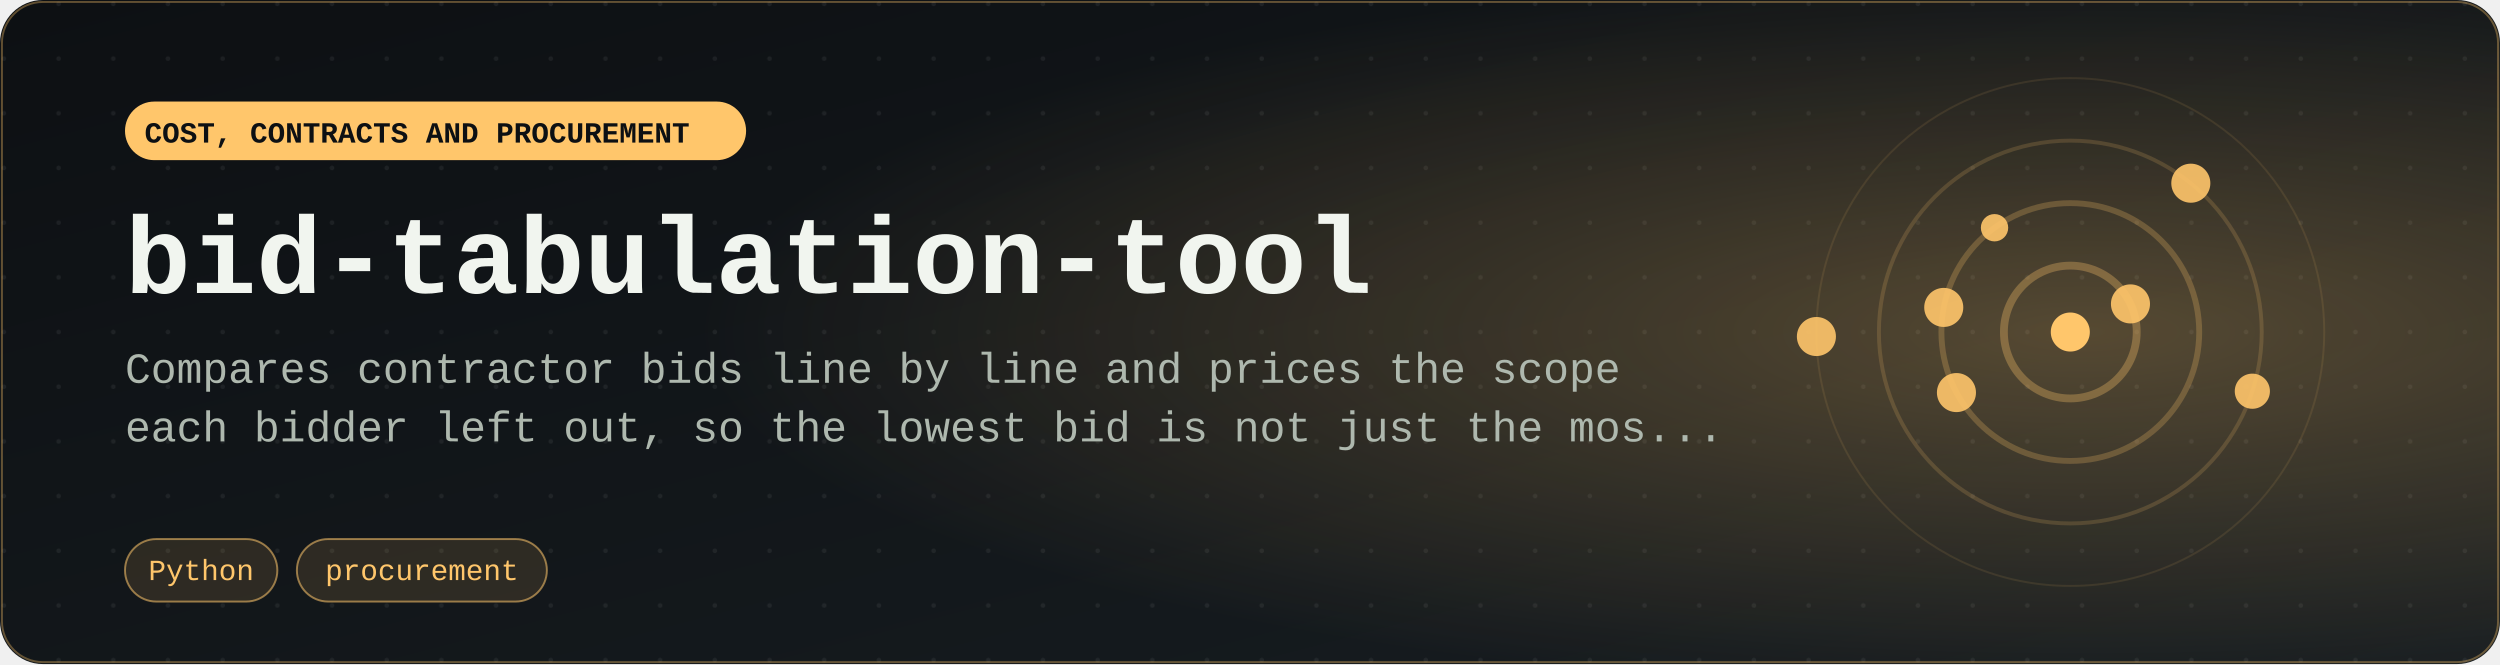
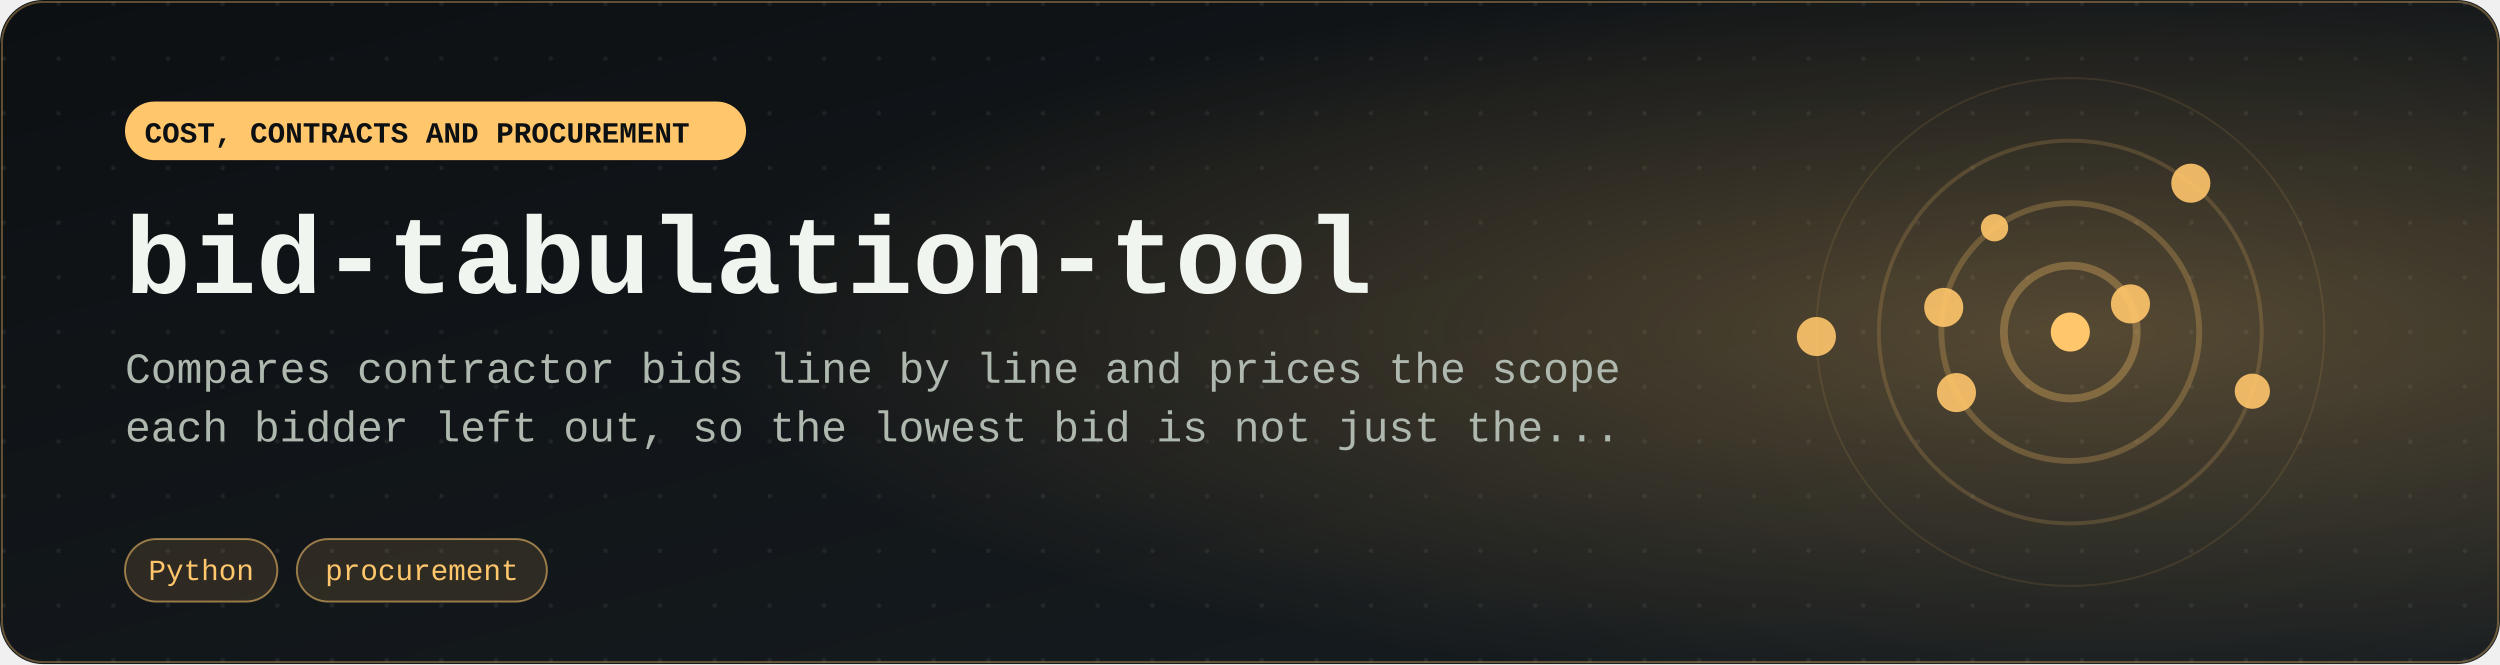
<svg xmlns="http://www.w3.org/2000/svg" viewBox="0 0 1280 340" width="1280" height="340" role="img" aria-label="bid-tabulation-tool: Compares contractor bids line by line and prices the scope each bidder left out, so the lowest bid is not just the most">
  <defs>
    <linearGradient id="bg" x1="0" y1="0" x2="1" y2="1">
      <stop offset="0" stop-color="#0d1013" />
      <stop offset="1" stop-color="#171d21" />
    </linearGradient>
    <radialGradient id="glow" cx="0.83" cy="0.5" r="0.55">
      <stop offset="0" stop-color="#ffc66b" stop-opacity="0.28" />
      <stop offset="1" stop-color="#ffc66b" stop-opacity="0" />
    </radialGradient>
    <pattern id="dots" width="28" height="28" patternUnits="userSpaceOnUse">
      <circle cx="2" cy="2" r="1.2" fill="#ffffff" fill-opacity="0.06" />
    </pattern>
  </defs>
  <g font-family="'JetBrains Mono','SFMono-Regular',Consolas,'Liberation Mono',monospace">
    <rect width="1280" height="340" rx="22" fill="url(#bg)" />
    <rect width="1280" height="340" rx="22" fill="url(#dots)" />
    <rect width="1280" height="340" rx="22" fill="url(#glow)" />
    <rect x="1" y="1" width="1278" height="338" rx="21" fill="none" stroke="#ffc66b" stroke-opacity="0.35" />
    <rect x="64" y="52" width="318" height="30" rx="15" fill="#ffc66b" />
    <text x="74" y="73" font-size="15" font-weight="700" fill="#0d1013">COST, CONTRACTS AND PROCUREMENT</text>
    <text x="64" y="150" font-size="56" font-weight="700" fill="#f1f5ef">bid-tabulation-tool</text>
    <text x="64" y="196" font-size="22" fill="#aeb8ae">Compares contractor bids line by line and prices the scope</text>
-     <text x="64" y="226" font-size="22" fill="#aeb8ae">each bidder left out, so the lowest bid is not just the mos...</text>
+     <text x="64" y="226" font-size="22" fill="#aeb8ae">each bidder left out, so the lowest bid is not just the...</text>
    <rect x="64" y="276" width="78" height="32" rx="16" fill="#ffc66b" fill-opacity="0.12" stroke="#ffc66b" stroke-opacity="0.55" />
    <text x="103.0" y="297" text-anchor="middle" font-size="15" fill="#ffc66b">Python</text>
    <rect x="152" y="276" width="128" height="32" rx="16" fill="#ffc66b" fill-opacity="0.12" stroke="#ffc66b" stroke-opacity="0.55" />
    <text x="216.0" y="297" text-anchor="middle" font-size="15" fill="#ffc66b">procurement</text>
    <circle cx="1060" cy="170" r="130" fill="none" stroke="#ffc66b" stroke-opacity="0.10" stroke-width="1" />
    <circle cx="1060" cy="170" r="98" fill="none" stroke="#ffc66b" stroke-opacity="0.17" stroke-width="2" />
    <circle cx="1060" cy="170" r="66" fill="none" stroke="#ffc66b" stroke-opacity="0.24" stroke-width="3" />
    <circle cx="1060" cy="170" r="34" fill="none" stroke="#ffc66b" stroke-opacity="0.31" stroke-width="4" />
    <circle cx="1090.8" cy="155.6" r="10" fill="#ffc66b" fill-opacity="0.9" />
    <circle cx="930.0" cy="172.3" r="10" fill="#ffc66b" fill-opacity="0.9" />
    <circle cx="1121.7" cy="93.8" r="10" fill="#ffc66b" fill-opacity="0.9" />
    <circle cx="1021.2" cy="116.6" r="7" fill="#ffc66b" fill-opacity="0.9" />
    <circle cx="1153.2" cy="200.3" r="9" fill="#ffc66b" fill-opacity="0.9" />
    <circle cx="995.2" cy="157.4" r="10" fill="#ffc66b" fill-opacity="0.9" />
    <circle cx="1001.7" cy="201.0" r="10" fill="#ffc66b" fill-opacity="0.9" />
    <circle cx="1060" cy="170" r="10" fill="#ffc66b" />
  </g>
</svg>
